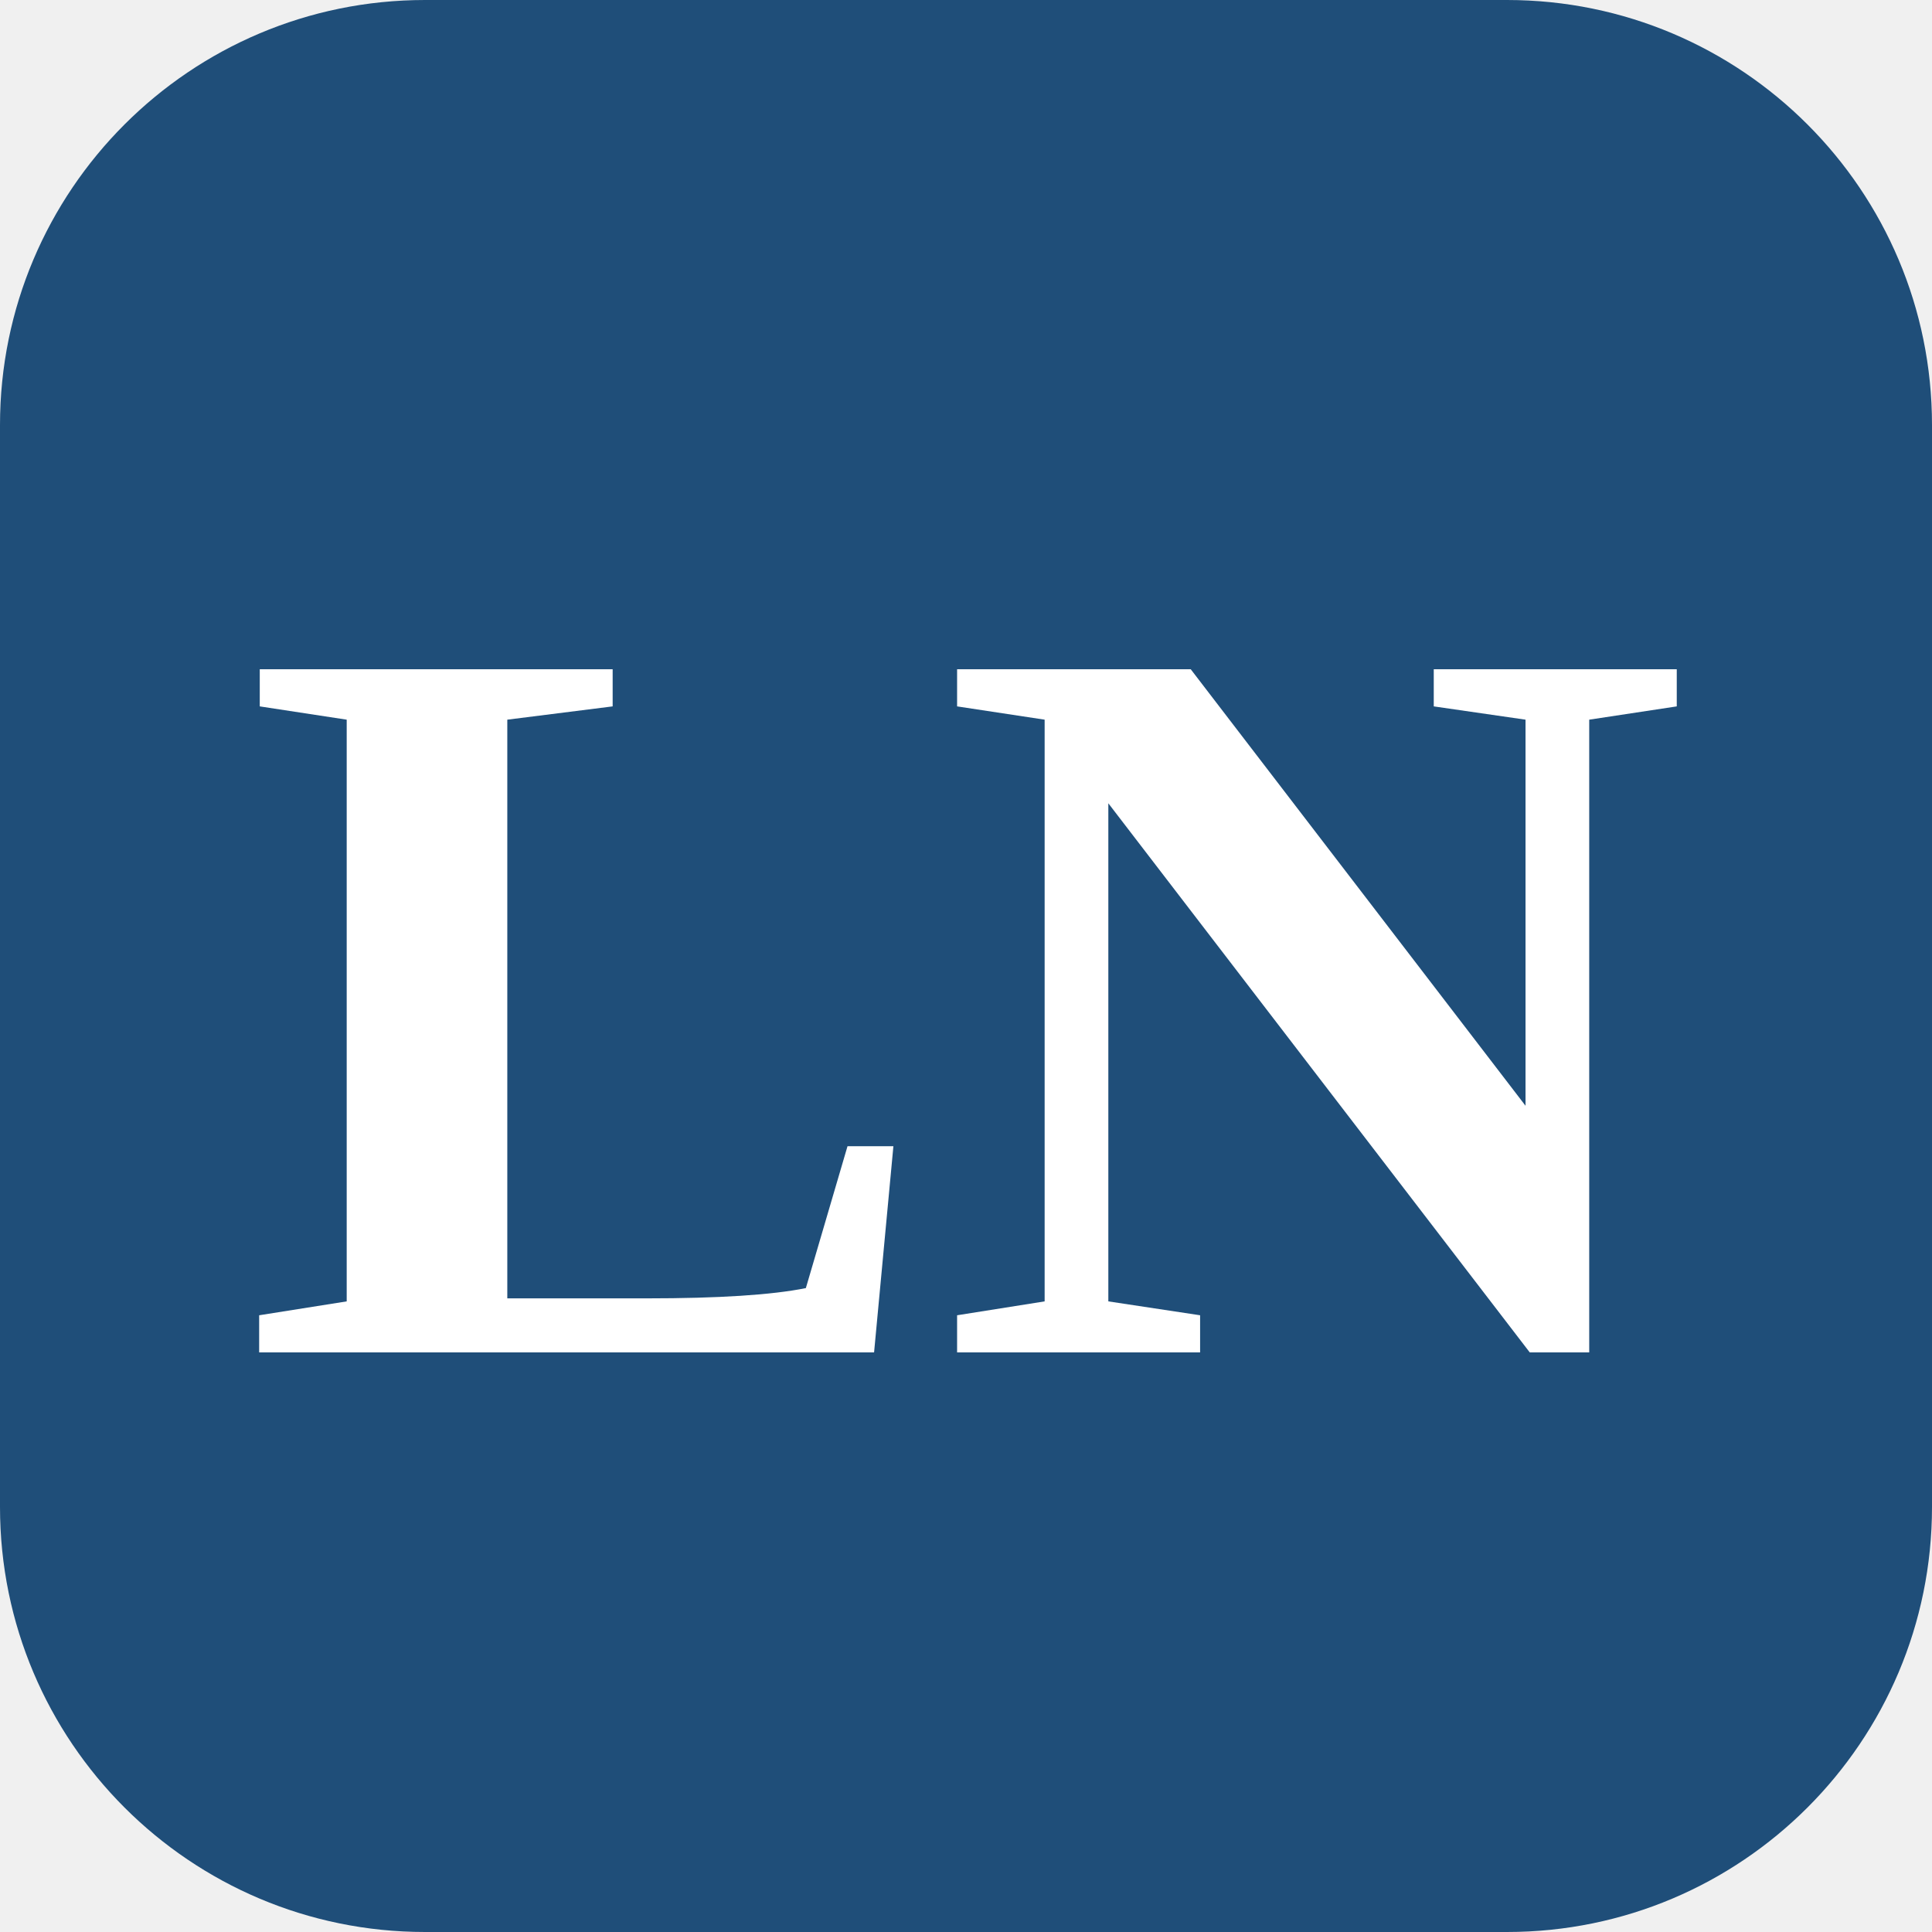
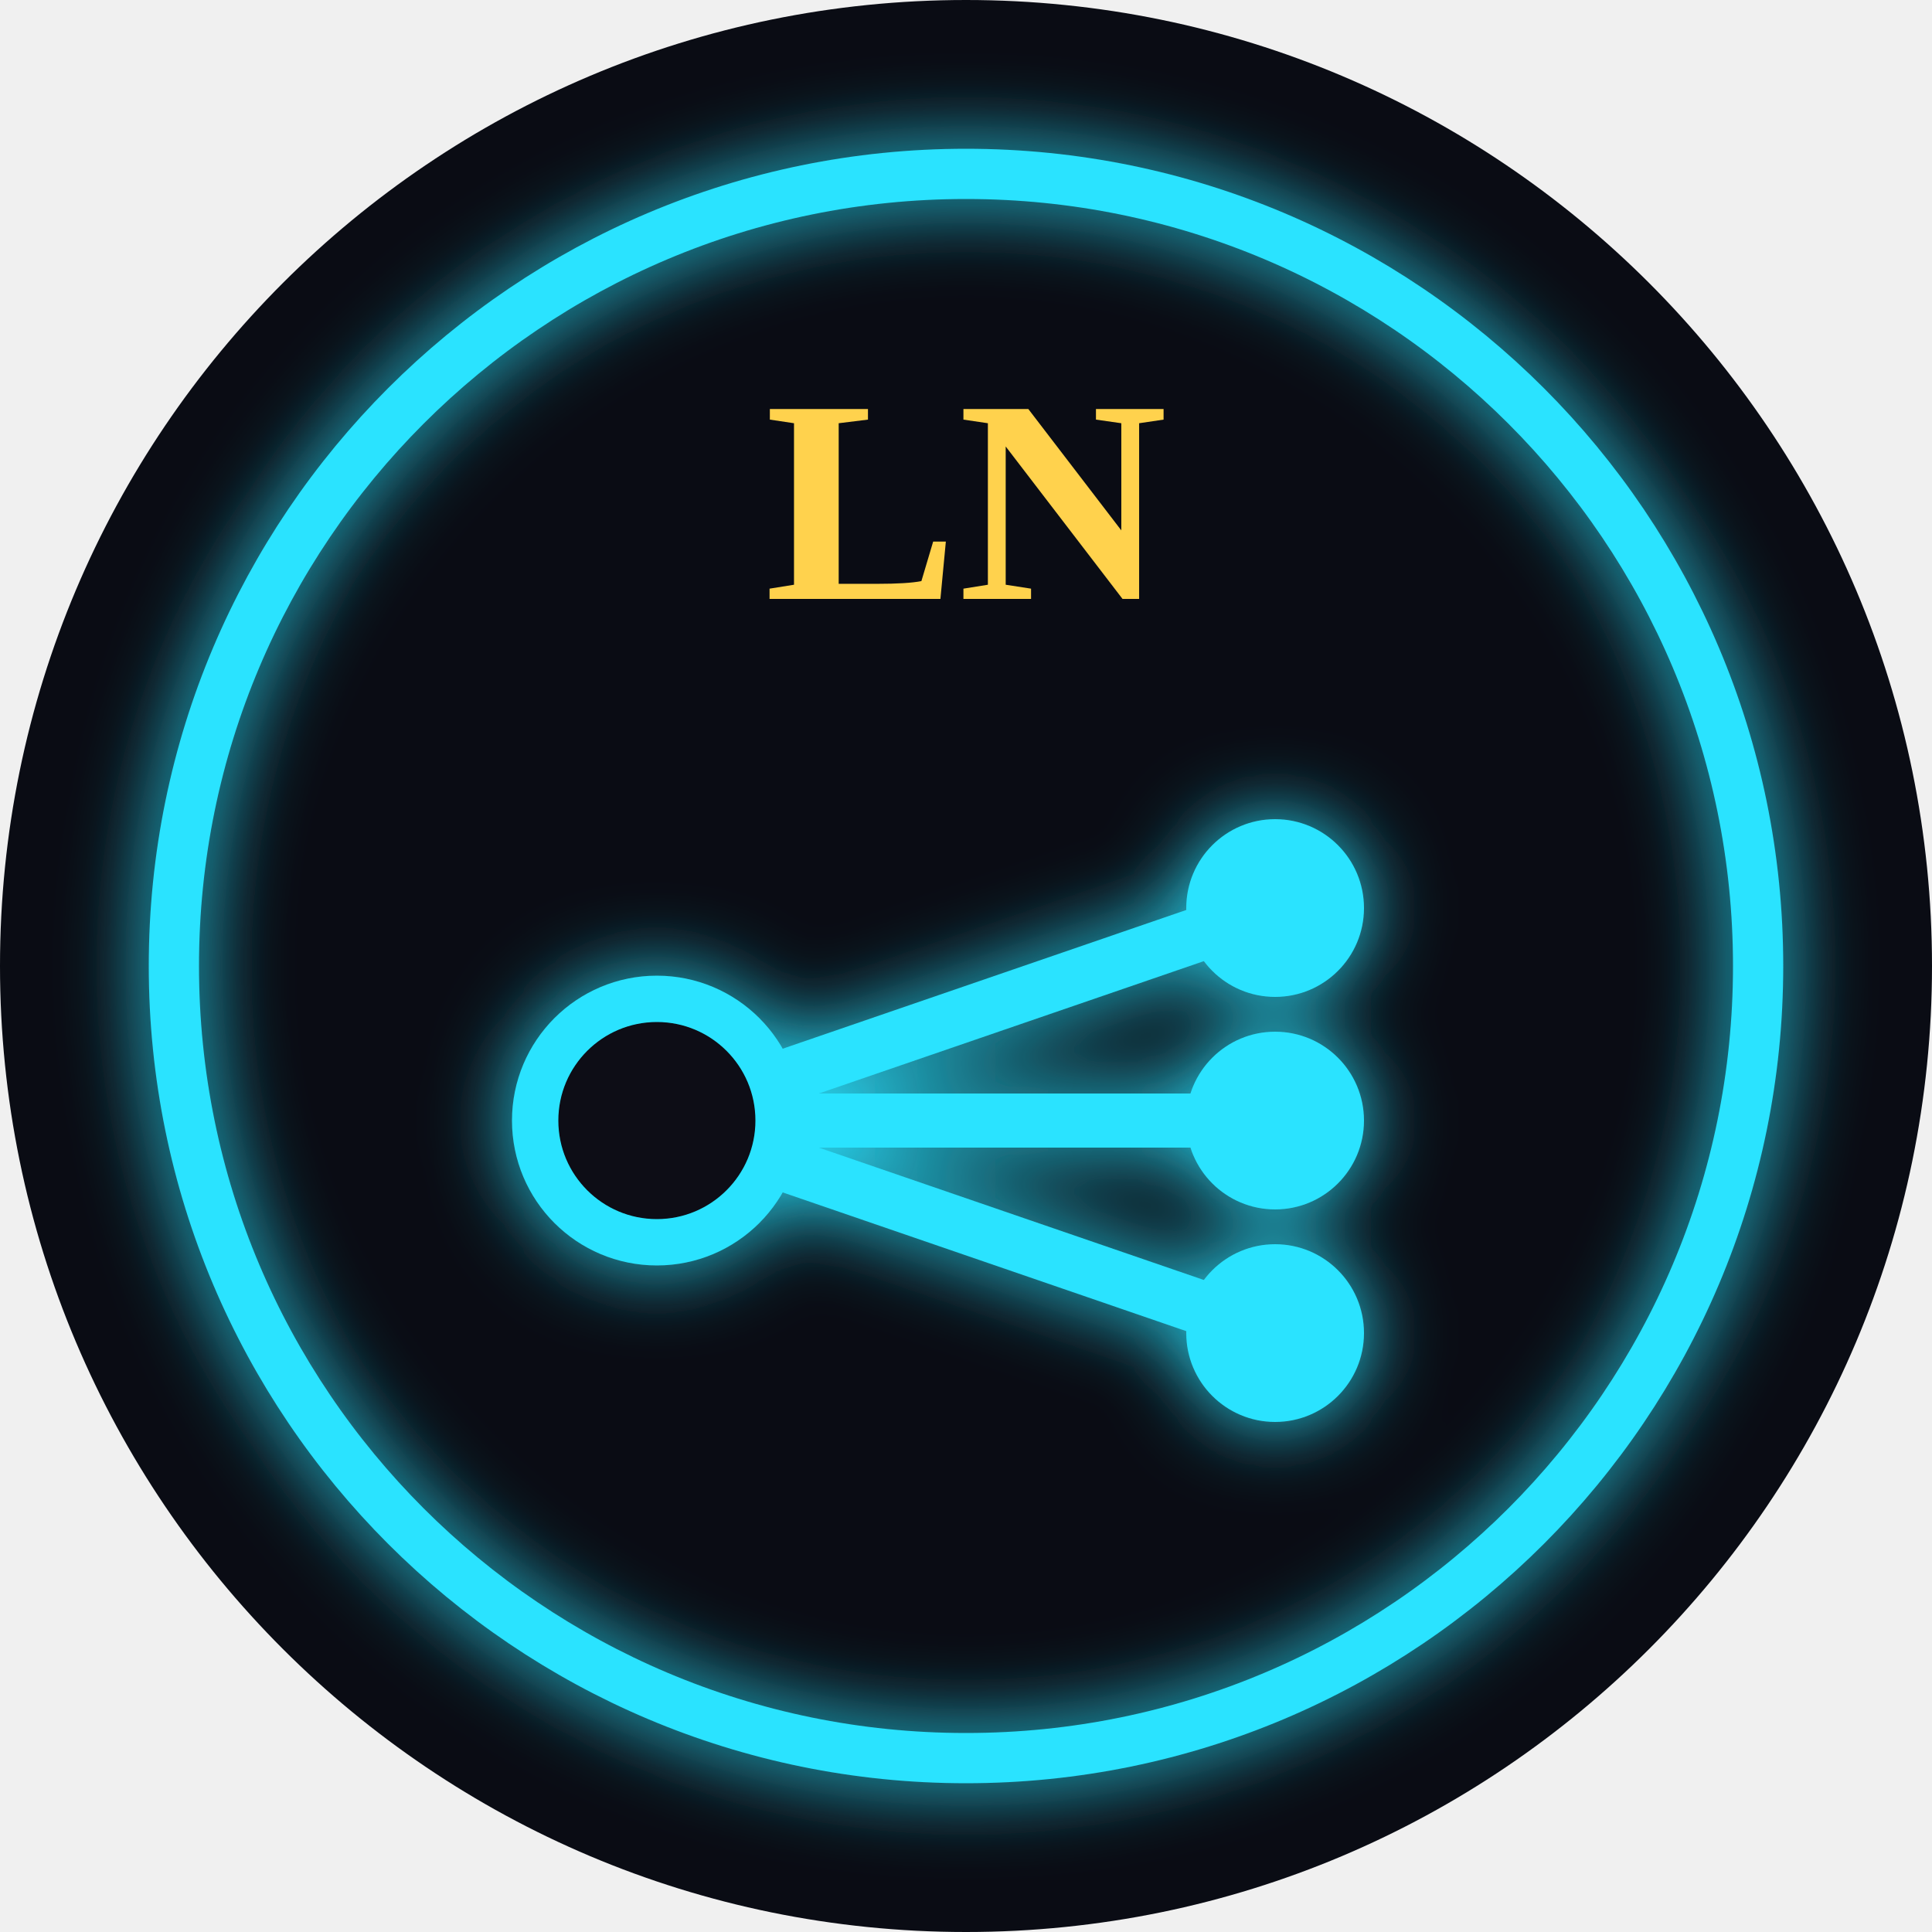
<svg xmlns="http://www.w3.org/2000/svg" viewBox="0 0 100 100">
-   <rect width="100" height="100" rx="22" fill="#1f4e79" />
-   <text x="50" y="70" font-family="Georgia, 'Times New Roman', serif" font-size="54" font-weight="700" fill="#ffffff" text-anchor="middle">LN</text>
+   <defs>
+     <filter id="glow" x="-40%" y="-40%" width="180%" height="180%">
+       <feGaussianBlur stdDeviation="2.1" result="b" />
+       <feMerge>
+         <feMergeNode in="b" />
+         <feMergeNode in="SourceGraphic" />
+       </feMerge>
+     </filter>
+   </defs>
+   <circle cx="50" cy="50" r="50" fill="#0a0c14" />
+   <g filter="url(#glow)" fill="none" stroke="#29e3ff" stroke-linecap="round">
+     <circle cx="50" cy="50" r="41" stroke-width="2.6" />
+     <line x1="34" y1="58" x2="66" y2="47" stroke-width="2.8" />
+     <line x1="34" y1="58" x2="66" y2="58" stroke-width="2.8" />
+     <line x1="34" y1="58" x2="66" y2="69" stroke-width="2.8" />
+     <circle cx="66" cy="47" r="4.6" fill="#29e3ff" stroke="none" />
+     <circle cx="66" cy="58" r="4.6" fill="#29e3ff" stroke="none" />
+     <circle cx="66" cy="69" r="4.6" fill="#29e3ff" stroke="none" />
+     <circle cx="34" cy="58" r="6.3" fill="#0a0c14" stroke-width="2.4" />
+   </g>
+   <text x="50" y="31" font-family="Georgia, 'Times New Roman', serif" font-size="15" font-weight="700" fill="#ffd24d" text-anchor="middle">LN</text>
</svg>
